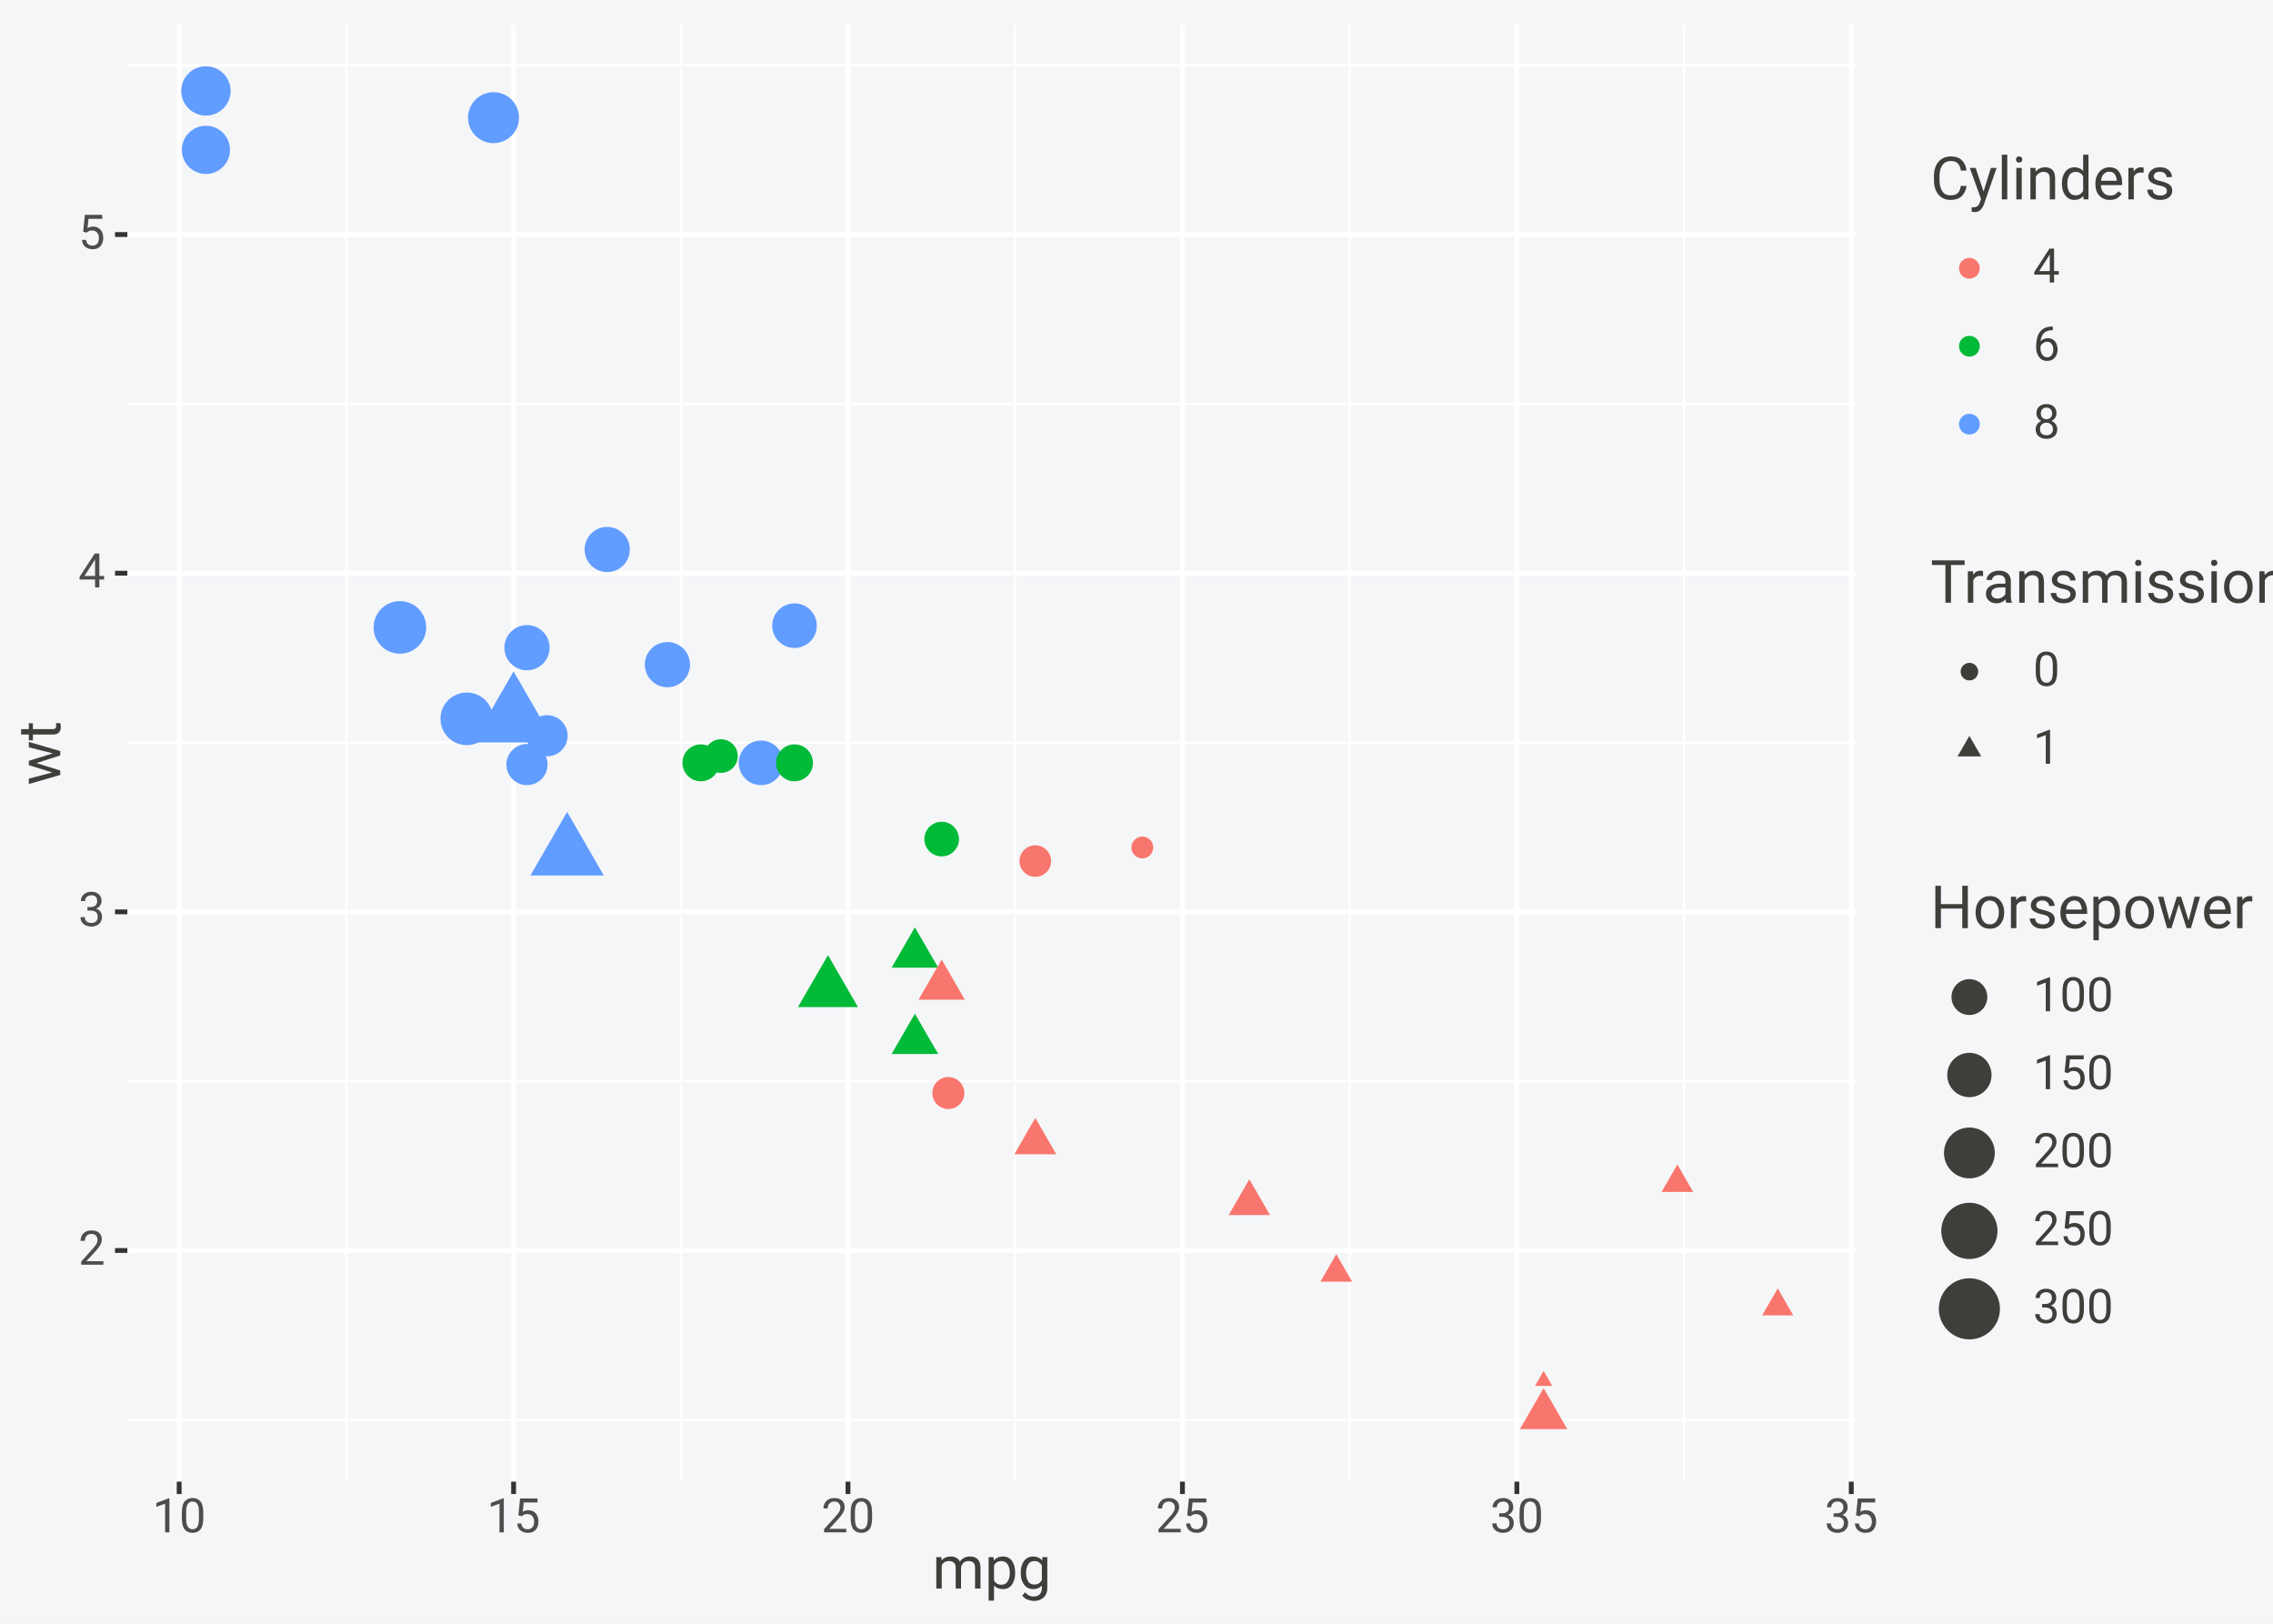
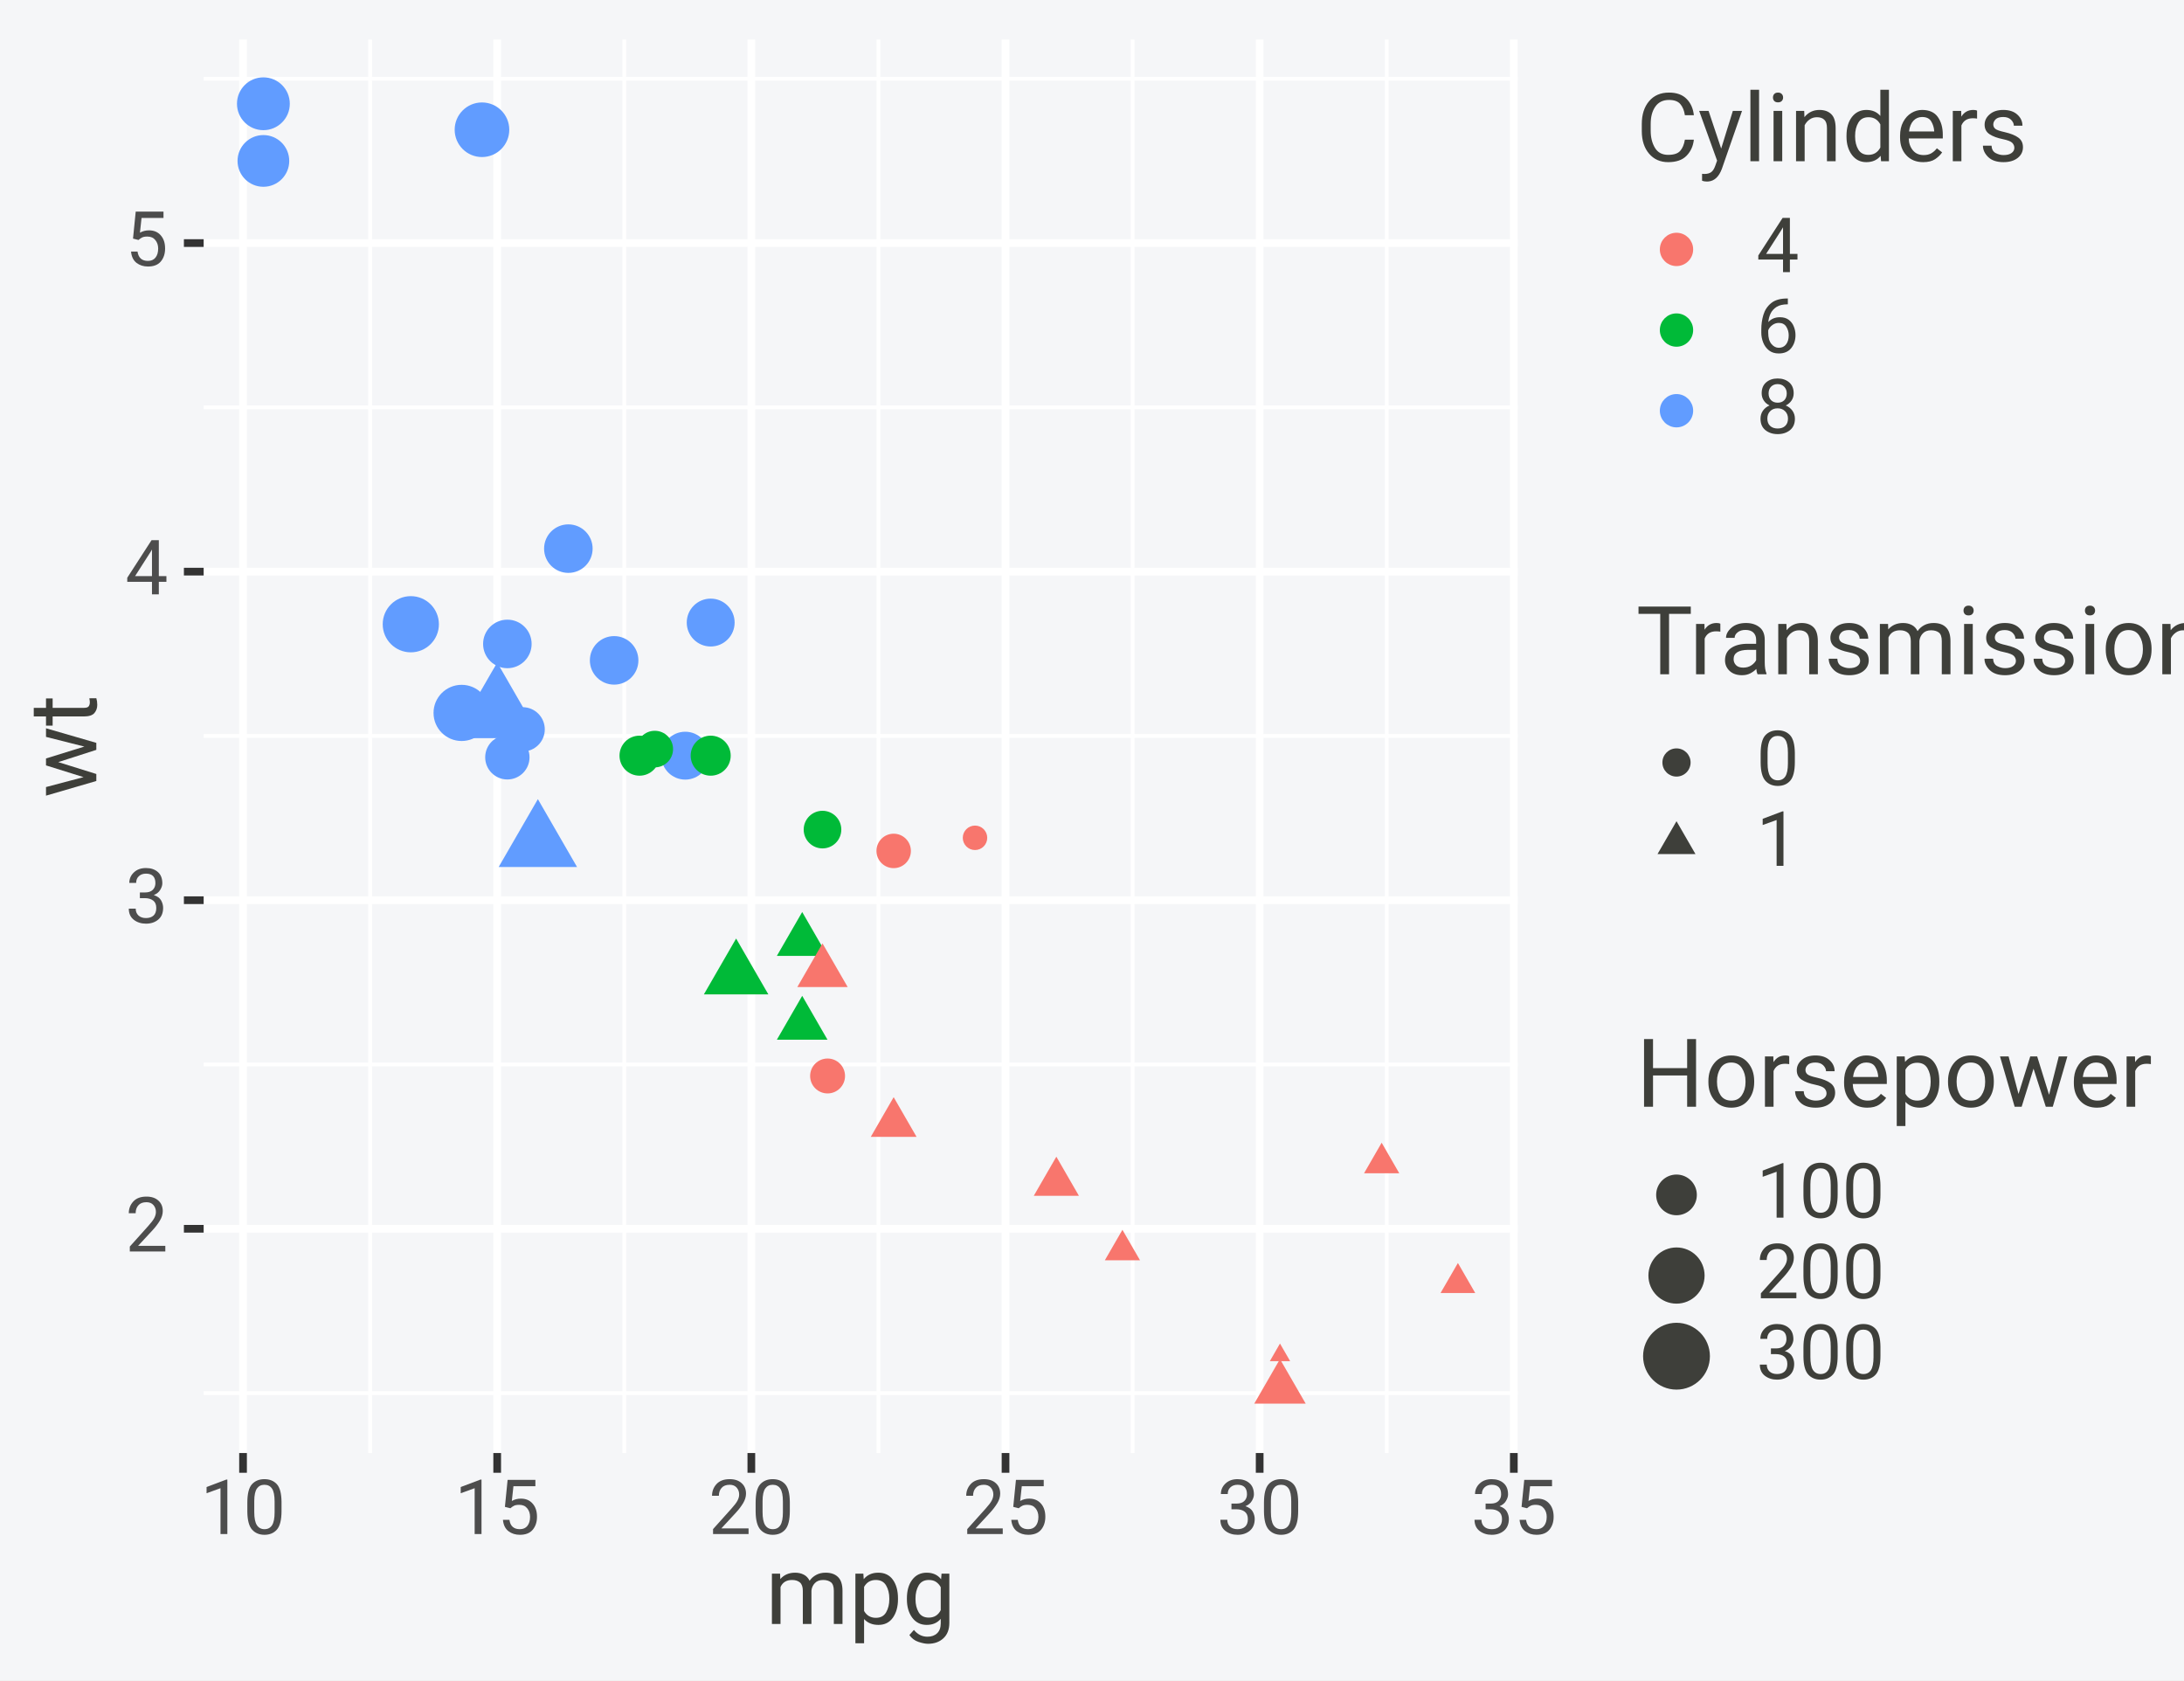
- <svg xmlns="http://www.w3.org/2000/svg" width="504.00pt" height="360.00pt" viewBox="0 0 504.00 360.00">
+ <svg xmlns="http://www.w3.org/2000/svg" width="468.00pt" height="360.00pt" viewBox="0 0 468.00 360.00">
  <g class="svglite">
    <defs>
      <style type="text/css">
    /* theme-aware-processed */
    .svglite line, .svglite polyline, .svglite polygon, .svglite path, .svglite circle {
      fill: none;
      stroke: #3E3F3A;
      stroke-linecap: round;
      stroke-linejoin: round;
      stroke-miterlimit: 10.00;
    }
    .svglite &gt; g &gt; rect {
      fill: none;
      stroke: #3E3F3A;
      stroke-linecap: round;
      stroke-linejoin: round;
      stroke-miterlimit: 10.00;
    }
    .svglite text {
      white-space: pre;
      fill: #3E3F3A;
    }
    .svglite g.glyphgroup path {
      fill: inherit;
      stroke: none;
    }
  </style>
    </defs>
    <rect width="100%" height="100%" style="stroke: none; fill: #F5F6F8;" />
    <defs>
-       <clipPath id="cpMC4wMHw1MDQuMDB8MC4wMHwzNjAuMDA=">
-         <rect x="0.00" y="0.00" width="504.00" height="360.00" />
+       <clipPath id="cpMC4wMHw0NjguMDB8MC4wMHwzNjAuMDA=">
+         <rect x="0.00" y="0.00" width="468.00" height="360.00" />
      </clipPath>
    </defs>
-     <g clip-path="url(#cpMC4wMHw1MDQuMDB8MC4wMHwzNjAuMDA=)">
-       <rect x="0" y="0.00" width="504.00" height="360.00" style="stroke-width: 1.07; stroke: none;" />
+     <g clip-path="url(#cpMC4wMHw0NjguMDB8MC4wMHwzNjAuMDA=)">
+       <rect x="0.00" y="0.00" width="468.00" height="360.00" style="stroke-width: 1.65; stroke: none;" />
    </g>
    <defs>
-       <clipPath id="cpMjguMjR8NDExLjYwfDUuNDh8MzI4LjUw">
-         <rect x="28.24" y="5.48" width="383.37" height="323.02" />
+       <clipPath id="cpNDMuNjR8MzI1LjIxfDguNDd8MzExLjMz">
+         <rect x="43.64" y="8.47" width="281.57" height="302.86" />
      </clipPath>
    </defs>
-     <g clip-path="url(#cpMjguMjR8NDExLjYwfDUuNDh8MzI4LjUw)">
-       <rect x="28.24" y="5.48" width="383.37" height="323.02" style="stroke-width: 1.07; stroke: none;" />
-       <polyline points="28.24,314.80 411.60,314.80 " style="stroke-width: 0.53; stroke: #FFFFFF; stroke-linecap: butt;" />
-       <polyline points="28.24,239.71 411.60,239.71 " style="stroke-width: 0.53; stroke: #FFFFFF; stroke-linecap: butt;" />
-       <polyline points="28.24,164.63 411.60,164.63 " style="stroke-width: 0.53; stroke: #FFFFFF; stroke-linecap: butt;" />
-       <polyline points="28.24,89.54 411.60,89.54 " style="stroke-width: 0.53; stroke: #FFFFFF; stroke-linecap: butt;" />
-       <polyline points="28.24,14.46 411.60,14.46 " style="stroke-width: 0.53; stroke: #FFFFFF; stroke-linecap: butt;" />
-       <polyline points="76.81,328.50 76.81,5.48 " style="stroke-width: 0.53; stroke: #FFFFFF; stroke-linecap: butt;" />
-       <polyline points="150.96,328.50 150.96,5.48 " style="stroke-width: 0.53; stroke: #FFFFFF; stroke-linecap: butt;" />
-       <polyline points="225.11,328.50 225.11,5.48 " style="stroke-width: 0.53; stroke: #FFFFFF; stroke-linecap: butt;" />
-       <polyline points="299.26,328.50 299.26,5.48 " style="stroke-width: 0.53; stroke: #FFFFFF; stroke-linecap: butt;" />
-       <polyline points="373.41,328.50 373.41,5.48 " style="stroke-width: 0.53; stroke: #FFFFFF; stroke-linecap: butt;" />
-       <polyline points="28.24,277.25 411.60,277.25 " style="stroke-width: 1.07; stroke: #FFFFFF; stroke-linecap: butt;" />
-       <polyline points="28.24,202.17 411.60,202.17 " style="stroke-width: 1.07; stroke: #FFFFFF; stroke-linecap: butt;" />
-       <polyline points="28.24,127.08 411.60,127.08 " style="stroke-width: 1.07; stroke: #FFFFFF; stroke-linecap: butt;" />
-       <polyline points="28.24,52.00 411.60,52.00 " style="stroke-width: 1.07; stroke: #FFFFFF; stroke-linecap: butt;" />
-       <polyline points="39.73,328.50 39.73,5.48 " style="stroke-width: 1.07; stroke: #FFFFFF; stroke-linecap: butt;" />
-       <polyline points="113.88,328.50 113.88,5.48 " style="stroke-width: 1.07; stroke: #FFFFFF; stroke-linecap: butt;" />
-       <polyline points="188.03,328.50 188.03,5.48 " style="stroke-width: 1.07; stroke: #FFFFFF; stroke-linecap: butt;" />
-       <polyline points="262.19,328.50 262.19,5.48 " style="stroke-width: 1.07; stroke: #FFFFFF; stroke-linecap: butt;" />
-       <polyline points="336.34,328.50 336.34,5.48 " style="stroke-width: 1.07; stroke: #FFFFFF; stroke-linecap: butt;" />
-       <polyline points="410.49,328.50 410.49,5.48 " style="stroke-width: 1.07; stroke: #FFFFFF; stroke-linecap: butt;" />
-       <polygon points="202.86,224.74 208.03,233.68 197.70,233.68 " style="stroke-width: 0.71; stroke: none; fill: #00BA38;" />
-       <polygon points="202.86,205.59 208.03,214.54 197.70,214.54 " style="stroke-width: 0.71; stroke: none; fill: #00BA38;" />
-       <polygon points="229.56,247.86 234.21,255.91 224.91,255.91 " style="stroke-width: 0.71; stroke: none; fill: #F8766D;" />
-       <circle cx="208.80" cy="186.03" r="3.84" style="stroke-width: 0.71; stroke: none; fill: #00BA38;" />
-       <circle cx="168.75" cy="169.13" r="4.94" style="stroke-width: 0.71; stroke: none; fill: #619CFF;" />
-       <circle cx="159.86" cy="167.63" r="3.73" style="stroke-width: 0.71; stroke: none; fill: #00BA38;" />
-       <circle cx="103.50" cy="159.37" r="5.83" style="stroke-width: 0.71; stroke: none; fill: #619CFF;" />
-       <circle cx="253.29" cy="187.90" r="2.42" style="stroke-width: 0.71; stroke: none; fill: #F8766D;" />
-       <circle cx="229.56" cy="190.91" r="3.50" style="stroke-width: 0.71; stroke: none; fill: #F8766D;" />
-       <circle cx="176.17" cy="169.13" r="4.09" style="stroke-width: 0.71; stroke: none; fill: #00BA38;" />
-       <circle cx="155.41" cy="169.13" r="4.09" style="stroke-width: 0.71; stroke: none; fill: #00BA38;" />
-       <circle cx="134.64" cy="121.83" r="5.01" style="stroke-width: 0.71; stroke: none; fill: #619CFF;" />
-       <circle cx="147.99" cy="147.36" r="5.01" style="stroke-width: 0.71; stroke: none; fill: #619CFF;" />
-       <circle cx="116.85" cy="143.60" r="5.01" style="stroke-width: 0.71; stroke: none; fill: #619CFF;" />
-       <circle cx="45.66" cy="33.23" r="5.34" style="stroke-width: 0.71; stroke: none; fill: #619CFF;" />
-       <circle cx="45.66" cy="20.16" r="5.47" style="stroke-width: 0.71; stroke: none; fill: #619CFF;" />
-       <circle cx="109.43" cy="26.09" r="5.65" style="stroke-width: 0.71; stroke: none; fill: #619CFF;" />
-       <polygon points="371.93,258.18 375.44,264.27 368.42,264.27 " style="stroke-width: 0.71; stroke: none; fill: #F8766D;" />
-       <polygon points="342.27,303.95 344.18,307.27 340.36,307.27 " style="stroke-width: 0.71; stroke: none; fill: #F8766D;" />
-       <polygon points="394.18,285.65 397.63,291.64 390.72,291.64 " style="stroke-width: 0.71; stroke: none; fill: #F8766D;" />
-       <circle cx="210.28" cy="242.34" r="3.55" style="stroke-width: 0.71; stroke: none; fill: #F8766D;" />
-       <circle cx="121.30" cy="163.12" r="4.56" style="stroke-width: 0.71; stroke: none; fill: #619CFF;" />
-       <circle cx="116.85" cy="169.51" r="4.56" style="stroke-width: 0.71; stroke: none; fill: #619CFF;" />
-       <circle cx="88.67" cy="139.10" r="5.83" style="stroke-width: 0.71; stroke: none; fill: #619CFF;" />
-       <circle cx="176.17" cy="138.72" r="4.94" style="stroke-width: 0.71; stroke: none; fill: #619CFF;" />
-       <polygon points="296.30,278.08 299.81,284.16 292.78,284.16 " style="stroke-width: 0.71; stroke: none; fill: #F8766D;" />
-       <polygon points="277.02,261.45 281.60,269.39 272.44,269.39 " style="stroke-width: 0.71; stroke: none; fill: #F8766D;" />
-       <polygon points="342.27,307.76 347.52,316.85 337.02,316.85 " style="stroke-width: 0.71; stroke: none; fill: #F8766D;" />
-       <polygon points="125.75,180.01 133.88,194.10 117.61,194.10 " style="stroke-width: 0.71; stroke: none; fill: #619CFF;" />
-       <polygon points="183.59,211.76 190.24,223.28 176.93,223.28 " style="stroke-width: 0.71; stroke: none; fill: #00BA38;" />
-       <polygon points="113.88,148.86 122.98,164.62 104.78,164.62 " style="stroke-width: 0.71; stroke: none; fill: #619CFF;" />
-       <polygon points="208.80,212.75 213.94,221.65 203.66,221.65 " style="stroke-width: 0.71; stroke: none; fill: #F8766D;" />
+     <g clip-path="url(#cpNDMuNjR8MzI1LjIxfDguNDd8MzExLjMz)">
+       <rect x="43.64" y="8.47" width="281.57" height="302.86" style="stroke-width: 1.65; stroke: none;" />
+       <polyline points="43.64,298.48 325.21,298.48 " style="stroke-width: 0.82; stroke: #FFFFFF; stroke-linecap: butt;" />
+       <polyline points="43.64,228.08 325.21,228.08 " style="stroke-width: 0.82; stroke: #FFFFFF; stroke-linecap: butt;" />
+       <polyline points="43.64,157.68 325.21,157.68 " style="stroke-width: 0.82; stroke: #FFFFFF; stroke-linecap: butt;" />
+       <polyline points="43.64,87.28 325.21,87.28 " style="stroke-width: 0.82; stroke: #FFFFFF; stroke-linecap: butt;" />
+       <polyline points="43.64,16.88 325.21,16.88 " style="stroke-width: 0.82; stroke: #FFFFFF; stroke-linecap: butt;" />
+       <polyline points="79.31,311.33 79.31,8.47 " style="stroke-width: 0.82; stroke: #FFFFFF; stroke-linecap: butt;" />
+       <polyline points="133.77,311.33 133.77,8.47 " style="stroke-width: 0.82; stroke: #FFFFFF; stroke-linecap: butt;" />
+       <polyline points="188.24,311.33 188.24,8.47 " style="stroke-width: 0.82; stroke: #FFFFFF; stroke-linecap: butt;" />
+       <polyline points="242.70,311.33 242.70,8.47 " style="stroke-width: 0.82; stroke: #FFFFFF; stroke-linecap: butt;" />
+       <polyline points="297.16,311.33 297.16,8.47 " style="stroke-width: 0.82; stroke: #FFFFFF; stroke-linecap: butt;" />
+       <polyline points="43.64,263.28 325.21,263.28 " style="stroke-width: 1.65; stroke: #FFFFFF; stroke-linecap: butt;" />
+       <polyline points="43.64,192.88 325.21,192.88 " style="stroke-width: 1.65; stroke: #FFFFFF; stroke-linecap: butt;" />
+       <polyline points="43.64,122.48 325.21,122.48 " style="stroke-width: 1.65; stroke: #FFFFFF; stroke-linecap: butt;" />
+       <polyline points="43.64,52.08 325.21,52.08 " style="stroke-width: 1.65; stroke: #FFFFFF; stroke-linecap: butt;" />
+       <polyline points="52.08,311.33 52.08,8.47 " style="stroke-width: 1.65; stroke: #FFFFFF; stroke-linecap: butt;" />
+       <polyline points="106.54,311.33 106.54,8.47 " style="stroke-width: 1.65; stroke: #FFFFFF; stroke-linecap: butt;" />
+       <polyline points="161.00,311.33 161.00,8.47 " style="stroke-width: 1.65; stroke: #FFFFFF; stroke-linecap: butt;" />
+       <polyline points="215.47,311.33 215.47,8.47 " style="stroke-width: 1.65; stroke: #FFFFFF; stroke-linecap: butt;" />
+       <polyline points="269.93,311.33 269.93,8.47 " style="stroke-width: 1.65; stroke: #FFFFFF; stroke-linecap: butt;" />
+       <polyline points="324.39,311.33 324.39,8.47 " style="stroke-width: 1.65; stroke: #FFFFFF; stroke-linecap: butt;" />
+       <polygon points="171.90,213.37 177.32,222.77 166.47,222.77 " style="stroke-width: 1.10; stroke: none; fill: #00BA38;" />
+       <polygon points="171.90,195.41 177.32,204.81 166.47,204.81 " style="stroke-width: 1.10; stroke: none; fill: #00BA38;" />
+       <polygon points="191.50,235.08 196.41,243.59 186.59,243.59 " style="stroke-width: 1.10; stroke: none; fill: #F8766D;" />
+       <circle cx="176.25" cy="177.75" r="4.03" style="stroke-width: 1.10; stroke: none; fill: #00BA38;" />
+       <circle cx="146.84" cy="161.91" r="5.13" style="stroke-width: 1.10; stroke: none; fill: #619CFF;" />
+       <circle cx="140.31" cy="160.50" r="3.92" style="stroke-width: 1.10; stroke: none; fill: #00BA38;" />
+       <circle cx="98.92" cy="152.75" r="6.02" style="stroke-width: 1.10; stroke: none; fill: #619CFF;" />
+       <circle cx="208.93" cy="179.51" r="2.62" style="stroke-width: 1.10; stroke: none; fill: #F8766D;" />
+       <circle cx="191.50" cy="182.32" r="3.69" style="stroke-width: 1.10; stroke: none; fill: #F8766D;" />
+       <circle cx="152.29" cy="161.91" r="4.29" style="stroke-width: 1.10; stroke: none; fill: #00BA38;" />
+       <circle cx="137.04" cy="161.91" r="4.29" style="stroke-width: 1.10; stroke: none; fill: #00BA38;" />
+       <circle cx="121.79" cy="117.55" r="5.20" style="stroke-width: 1.10; stroke: none; fill: #619CFF;" />
+       <circle cx="131.60" cy="141.49" r="5.20" style="stroke-width: 1.10; stroke: none; fill: #619CFF;" />
+       <circle cx="108.72" cy="137.97" r="5.20" style="stroke-width: 1.10; stroke: none; fill: #619CFF;" />
+       <circle cx="56.44" cy="34.48" r="5.54" style="stroke-width: 1.10; stroke: none; fill: #619CFF;" />
+       <circle cx="56.44" cy="22.23" r="5.66" style="stroke-width: 1.10; stroke: none; fill: #619CFF;" />
+       <circle cx="103.28" cy="27.80" r="5.85" style="stroke-width: 1.10; stroke: none; fill: #619CFF;" />
+       <polygon points="296.07,244.84 299.84,251.38 292.30,251.38 " style="stroke-width: 1.10; stroke: none; fill: #F8766D;" />
+       <polygon points="274.28,287.87 276.46,291.64 272.11,291.64 " style="stroke-width: 1.10; stroke: none; fill: #F8766D;" />
+       <polygon points="312.41,270.61 316.12,277.04 308.69,277.04 " style="stroke-width: 1.10; stroke: none; fill: #F8766D;" />
+       <circle cx="177.34" cy="230.54" r="3.74" style="stroke-width: 1.10; stroke: none; fill: #F8766D;" />
+       <circle cx="111.99" cy="156.27" r="4.75" style="stroke-width: 1.10; stroke: none; fill: #619CFF;" />
+       <circle cx="108.72" cy="162.26" r="4.75" style="stroke-width: 1.10; stroke: none; fill: #619CFF;" />
+       <circle cx="88.03" cy="133.75" r="6.02" style="stroke-width: 1.10; stroke: none; fill: #619CFF;" />
+       <circle cx="152.29" cy="133.39" r="5.13" style="stroke-width: 1.10; stroke: none; fill: #619CFF;" />
+       <polygon points="240.52,263.50 244.29,270.03 236.75,270.03 " style="stroke-width: 1.10; stroke: none; fill: #F8766D;" />
+       <polygon points="226.36,247.83 231.20,256.22 221.52,256.22 " style="stroke-width: 1.10; stroke: none; fill: #F8766D;" />
+       <polygon points="274.28,291.20 279.79,300.74 268.77,300.74 " style="stroke-width: 1.10; stroke: none; fill: #F8766D;" />
+       <polygon points="115.26,171.22 123.65,185.76 106.86,185.76 " style="stroke-width: 1.10; stroke: none; fill: #619CFF;" />
+       <polygon points="157.74,201.09 164.65,213.06 150.83,213.06 " style="stroke-width: 1.10; stroke: none; fill: #00BA38;" />
+       <polygon points="106.54,141.95 115.90,158.16 97.18,158.16 " style="stroke-width: 1.10; stroke: none; fill: #619CFF;" />
+       <polygon points="176.25,202.13 181.65,211.49 170.85,211.49 " style="stroke-width: 1.10; stroke: none; fill: #F8766D;" />
    </g>
-     <g clip-path="url(#cpMC4wMHw1MDQuMDB8MC4wMHwzNjAuMDA=)">
-       <text x="23.31" y="280.40" text-anchor="end" style="font-size: 0.88em;fill: #4D4D4D; font-family: &quot;Roboto&quot;, -apple-system, BlinkMacSystemFont, &quot;Segoe UI&quot;, system-ui, sans-serif;">2</text>
-       <text x="23.31" y="205.32" text-anchor="end" style="font-size: 0.88em;fill: #4D4D4D; font-family: &quot;Roboto&quot;, -apple-system, BlinkMacSystemFont, &quot;Segoe UI&quot;, system-ui, sans-serif;">3</text>
-       <text x="23.31" y="130.23" text-anchor="end" style="font-size: 0.88em;fill: #4D4D4D; font-family: &quot;Roboto&quot;, -apple-system, BlinkMacSystemFont, &quot;Segoe UI&quot;, system-ui, sans-serif;">4</text>
-       <text x="23.31" y="55.15" text-anchor="end" style="font-size: 0.88em;fill: #4D4D4D; font-family: &quot;Roboto&quot;, -apple-system, BlinkMacSystemFont, &quot;Segoe UI&quot;, system-ui, sans-serif;">5</text>
-       <polyline points="25.50,277.25 28.24,277.25 " style="stroke-width: 1.07; stroke: #333333; stroke-linecap: butt;" />
-       <polyline points="25.50,202.17 28.24,202.17 " style="stroke-width: 1.07; stroke: #333333; stroke-linecap: butt;" />
-       <polyline points="25.50,127.08 28.24,127.08 " style="stroke-width: 1.07; stroke: #333333; stroke-linecap: butt;" />
-       <polyline points="25.50,52.00 28.24,52.00 " style="stroke-width: 1.07; stroke: #333333; stroke-linecap: butt;" />
-       <polyline points="39.73,331.24 39.73,328.50 " style="stroke-width: 1.07; stroke: #333333; stroke-linecap: butt;" />
-       <polyline points="113.88,331.24 113.88,328.50 " style="stroke-width: 1.07; stroke: #333333; stroke-linecap: butt;" />
-       <polyline points="188.03,331.24 188.03,328.50 " style="stroke-width: 1.07; stroke: #333333; stroke-linecap: butt;" />
-       <polyline points="262.19,331.24 262.19,328.50 " style="stroke-width: 1.07; stroke: #333333; stroke-linecap: butt;" />
-       <polyline points="336.34,331.24 336.34,328.50 " style="stroke-width: 1.07; stroke: #333333; stroke-linecap: butt;" />
-       <polyline points="410.49,331.24 410.49,328.50 " style="stroke-width: 1.07; stroke: #333333; stroke-linecap: butt;" />
-       <text x="39.73" y="339.74" text-anchor="middle" style="font-size: 0.88em;fill: #4D4D4D; font-family: &quot;Roboto&quot;, -apple-system, BlinkMacSystemFont, &quot;Segoe UI&quot;, system-ui, sans-serif;">10</text>
-       <text x="113.88" y="339.74" text-anchor="middle" style="font-size: 0.88em;fill: #4D4D4D; font-family: &quot;Roboto&quot;, -apple-system, BlinkMacSystemFont, &quot;Segoe UI&quot;, system-ui, sans-serif;">15</text>
-       <text x="188.03" y="339.74" text-anchor="middle" style="font-size: 0.88em;fill: #4D4D4D; font-family: &quot;Roboto&quot;, -apple-system, BlinkMacSystemFont, &quot;Segoe UI&quot;, system-ui, sans-serif;">20</text>
-       <text x="262.19" y="339.74" text-anchor="middle" style="font-size: 0.88em;fill: #4D4D4D; font-family: &quot;Roboto&quot;, -apple-system, BlinkMacSystemFont, &quot;Segoe UI&quot;, system-ui, sans-serif;">25</text>
-       <text x="336.34" y="339.74" text-anchor="middle" style="font-size: 0.88em;fill: #4D4D4D; font-family: &quot;Roboto&quot;, -apple-system, BlinkMacSystemFont, &quot;Segoe UI&quot;, system-ui, sans-serif;">30</text>
-       <text x="410.49" y="339.74" text-anchor="middle" style="font-size: 0.88em;fill: #4D4D4D; font-family: &quot;Roboto&quot;, -apple-system, BlinkMacSystemFont, &quot;Segoe UI&quot;, system-ui, sans-serif;">35</text>
-       <text x="219.92" y="352.20" text-anchor="middle" style="font-size: 1.1em; font-family: &quot;Roboto&quot;, -apple-system, BlinkMacSystemFont, &quot;Segoe UI&quot;, system-ui, sans-serif;">mpg</text>
-       <text transform="translate(13.36,166.99) rotate(-90)" text-anchor="middle" style="font-size: 1.1em; font-family: &quot;Roboto&quot;, -apple-system, BlinkMacSystemFont, &quot;Segoe UI&quot;, system-ui, sans-serif;">wt</text>
-       <rect x="422.56" y="29.68" width="75.96" height="274.62" style="stroke-width: 0.75; stroke: none;" />
-       <rect x="422.56" y="29.68" width="56.80" height="78.47" style="stroke-width: 1.07; stroke: none;" />
-       <text x="428.04" y="44.20" style="font-size: 1.1em; font-family: &quot;Roboto&quot;, -apple-system, BlinkMacSystemFont, &quot;Segoe UI&quot;, system-ui, sans-serif;">Cylinders</text>
-       <rect x="428.04" y="50.84" width="17.28" height="17.28" style="stroke-width: 1.07; stroke: none;" />
-       <circle cx="436.68" cy="59.48" r="1.95" style="stroke-width: 0.71; stroke: #F8766D; fill: #F8766D;" />
-       <rect x="428.04" y="68.12" width="17.28" height="17.28" style="stroke-width: 1.07; stroke: none;" />
-       <circle cx="436.68" cy="76.76" r="1.95" style="stroke-width: 0.71; stroke: #00BA38; fill: #00BA38;" />
-       <rect x="428.04" y="85.40" width="17.28" height="17.28" style="stroke-width: 1.07; stroke: none;" />
-       <circle cx="436.68" cy="94.04" r="1.95" style="stroke-width: 0.71; stroke: #619CFF; fill: #619CFF;" />
-       <text x="450.80" y="62.63" style="font-size: 0.88em; font-family: &quot;Roboto&quot;, -apple-system, BlinkMacSystemFont, &quot;Segoe UI&quot;, system-ui, sans-serif;">4</text>
-       <text x="450.80" y="79.91" style="font-size: 0.88em; font-family: &quot;Roboto&quot;, -apple-system, BlinkMacSystemFont, &quot;Segoe UI&quot;, system-ui, sans-serif;">6</text>
-       <text x="450.80" y="97.19" style="font-size: 0.88em; font-family: &quot;Roboto&quot;, -apple-system, BlinkMacSystemFont, &quot;Segoe UI&quot;, system-ui, sans-serif;">8</text>
-       <rect x="422.56" y="119.11" width="75.96" height="61.19" style="stroke-width: 1.07; stroke: none;" />
-       <text x="428.04" y="133.63" style="font-size: 1.1em; font-family: &quot;Roboto&quot;, -apple-system, BlinkMacSystemFont, &quot;Segoe UI&quot;, system-ui, sans-serif;">Transmission</text>
-       <rect x="428.04" y="140.27" width="17.28" height="17.28" style="stroke-width: 1.07; stroke: none;" />
-       <circle class="theme-fill-fg" cx="436.68" cy="148.91" r="1.95" style="stroke-width: 0.71; stroke: none; fill: #3E3F3A;" />
-       <rect x="428.04" y="157.55" width="17.28" height="17.28" style="stroke-width: 1.07; stroke: none;" />
-       <polygon class="theme-fill-fg" points="436.68,163.15 439.31,167.71 434.05,167.71 " style="stroke-width: 0.71; stroke: none; fill: #3E3F3A;" />
-       <text x="450.80" y="152.06" style="font-size: 0.88em; font-family: &quot;Roboto&quot;, -apple-system, BlinkMacSystemFont, &quot;Segoe UI&quot;, system-ui, sans-serif;">0</text>
-       <text x="450.80" y="169.34" style="font-size: 0.88em; font-family: &quot;Roboto&quot;, -apple-system, BlinkMacSystemFont, &quot;Segoe UI&quot;, system-ui, sans-serif;">1</text>
-       <rect x="422.56" y="191.27" width="70.27" height="113.03" style="stroke-width: 1.07; stroke: none;" />
-       <text x="428.04" y="205.78" style="font-size: 1.1em; font-family: &quot;Roboto&quot;, -apple-system, BlinkMacSystemFont, &quot;Segoe UI&quot;, system-ui, sans-serif;">Horsepower</text>
-       <rect x="428.04" y="212.42" width="17.28" height="17.28" style="stroke-width: 1.07; stroke: none;" />
-       <circle class="theme-fill-fg" cx="436.68" cy="221.06" r="3.62" style="stroke-width: 0.71; fill: #3E3F3A;" />
-       <rect x="428.04" y="229.70" width="17.28" height="17.28" style="stroke-width: 1.07; stroke: none;" />
-       <circle class="theme-fill-fg" cx="436.68" cy="238.34" r="4.56" style="stroke-width: 0.71; fill: #3E3F3A;" />
-       <rect x="428.04" y="246.98" width="17.28" height="17.28" style="stroke-width: 1.07; stroke: none;" />
-       <circle class="theme-fill-fg" cx="436.68" cy="255.62" r="5.28" style="stroke-width: 0.71; fill: #3E3F3A;" />
-       <rect x="428.04" y="264.26" width="17.28" height="17.28" style="stroke-width: 1.07; stroke: none;" />
-       <circle class="theme-fill-fg" cx="436.68" cy="272.90" r="5.88" style="stroke-width: 0.71; fill: #3E3F3A;" />
-       <rect x="428.04" y="281.54" width="17.28" height="17.28" style="stroke-width: 1.07; stroke: none;" />
-       <circle class="theme-fill-fg" cx="436.68" cy="290.18" r="6.42" style="stroke-width: 0.71; fill: #3E3F3A;" />
-       <text x="450.80" y="224.21" style="font-size: 0.88em; font-family: &quot;Roboto&quot;, -apple-system, BlinkMacSystemFont, &quot;Segoe UI&quot;, system-ui, sans-serif;">100</text>
-       <text x="450.80" y="241.49" style="font-size: 0.88em; font-family: &quot;Roboto&quot;, -apple-system, BlinkMacSystemFont, &quot;Segoe UI&quot;, system-ui, sans-serif;">150</text>
-       <text x="450.80" y="258.77" style="font-size: 0.88em; font-family: &quot;Roboto&quot;, -apple-system, BlinkMacSystemFont, &quot;Segoe UI&quot;, system-ui, sans-serif;">200</text>
-       <text x="450.80" y="276.05" style="font-size: 0.88em; font-family: &quot;Roboto&quot;, -apple-system, BlinkMacSystemFont, &quot;Segoe UI&quot;, system-ui, sans-serif;">250</text>
-       <text x="450.80" y="293.33" style="font-size: 0.88em; font-family: &quot;Roboto&quot;, -apple-system, BlinkMacSystemFont, &quot;Segoe UI&quot;, system-ui, sans-serif;">300</text>
+     <g clip-path="url(#cpMC4wMHw0NjguMDB8MC4wMHwzNjAuMDA=)">
+       <text x="36.02" y="268.15" text-anchor="end" style="font-size: 1.36em;fill: #4D4D4D; font-family: &quot;Roboto&quot;, -apple-system, BlinkMacSystemFont, &quot;Segoe UI&quot;, system-ui, sans-serif;">2</text>
+       <text x="36.02" y="197.75" text-anchor="end" style="font-size: 1.36em;fill: #4D4D4D; font-family: &quot;Roboto&quot;, -apple-system, BlinkMacSystemFont, &quot;Segoe UI&quot;, system-ui, sans-serif;">3</text>
+       <text x="36.02" y="127.35" text-anchor="end" style="font-size: 1.36em;fill: #4D4D4D; font-family: &quot;Roboto&quot;, -apple-system, BlinkMacSystemFont, &quot;Segoe UI&quot;, system-ui, sans-serif;">4</text>
+       <text x="36.02" y="56.95" text-anchor="end" style="font-size: 1.36em;fill: #4D4D4D; font-family: &quot;Roboto&quot;, -apple-system, BlinkMacSystemFont, &quot;Segoe UI&quot;, system-ui, sans-serif;">5</text>
+       <polyline points="39.41,263.28 43.64,263.28 " style="stroke-width: 1.65; stroke: #333333; stroke-linecap: butt;" />
+       <polyline points="39.41,192.88 43.64,192.88 " style="stroke-width: 1.65; stroke: #333333; stroke-linecap: butt;" />
+       <polyline points="39.41,122.48 43.64,122.48 " style="stroke-width: 1.65; stroke: #333333; stroke-linecap: butt;" />
+       <polyline points="39.41,52.08 43.64,52.08 " style="stroke-width: 1.65; stroke: #333333; stroke-linecap: butt;" />
+       <polyline points="52.08,315.56 52.08,311.33 " style="stroke-width: 1.65; stroke: #333333; stroke-linecap: butt;" />
+       <polyline points="106.54,315.56 106.54,311.33 " style="stroke-width: 1.65; stroke: #333333; stroke-linecap: butt;" />
+       <polyline points="161.00,315.56 161.00,311.33 " style="stroke-width: 1.65; stroke: #333333; stroke-linecap: butt;" />
+       <polyline points="215.47,315.56 215.47,311.33 " style="stroke-width: 1.65; stroke: #333333; stroke-linecap: butt;" />
+       <polyline points="269.93,315.56 269.93,311.33 " style="stroke-width: 1.65; stroke: #333333; stroke-linecap: butt;" />
+       <polyline points="324.39,315.56 324.39,311.33 " style="stroke-width: 1.65; stroke: #333333; stroke-linecap: butt;" />
+       <text x="52.08" y="328.69" text-anchor="middle" style="font-size: 1.36em;fill: #4D4D4D; font-family: &quot;Roboto&quot;, -apple-system, BlinkMacSystemFont, &quot;Segoe UI&quot;, system-ui, sans-serif;">10</text>
+       <text x="106.54" y="328.69" text-anchor="middle" style="font-size: 1.36em;fill: #4D4D4D; font-family: &quot;Roboto&quot;, -apple-system, BlinkMacSystemFont, &quot;Segoe UI&quot;, system-ui, sans-serif;">15</text>
+       <text x="161.00" y="328.69" text-anchor="middle" style="font-size: 1.36em;fill: #4D4D4D; font-family: &quot;Roboto&quot;, -apple-system, BlinkMacSystemFont, &quot;Segoe UI&quot;, system-ui, sans-serif;">20</text>
+       <text x="215.47" y="328.69" text-anchor="middle" style="font-size: 1.36em;fill: #4D4D4D; font-family: &quot;Roboto&quot;, -apple-system, BlinkMacSystemFont, &quot;Segoe UI&quot;, system-ui, sans-serif;">25</text>
+       <text x="269.93" y="328.69" text-anchor="middle" style="font-size: 1.36em;fill: #4D4D4D; font-family: &quot;Roboto&quot;, -apple-system, BlinkMacSystemFont, &quot;Segoe UI&quot;, system-ui, sans-serif;">30</text>
+       <text x="324.39" y="328.69" text-anchor="middle" style="font-size: 1.36em;fill: #4D4D4D; font-family: &quot;Roboto&quot;, -apple-system, BlinkMacSystemFont, &quot;Segoe UI&quot;, system-ui, sans-serif;">35</text>
+       <text x="184.42" y="347.95" text-anchor="middle" style="font-size: 1.7em; font-family: &quot;Roboto&quot;, -apple-system, BlinkMacSystemFont, &quot;Segoe UI&quot;, system-ui, sans-serif;">mpg</text>
+       <text transform="translate(20.64,159.90) rotate(-90)" text-anchor="middle" style="font-size: 1.7em; font-family: &quot;Roboto&quot;, -apple-system, BlinkMacSystemFont, &quot;Segoe UI&quot;, system-ui, sans-serif;">wt</text>
+       <rect x="342.14" y="12.11" width="117.39" height="295.59" style="stroke-width: 0.75; stroke: none;" />
+       <rect x="342.14" y="12.11" width="87.80" height="93.00" style="stroke-width: 1.65; stroke: none;" />
+       <text x="350.61" y="34.54" style="font-size: 1.7em; font-family: &quot;Roboto&quot;, -apple-system, BlinkMacSystemFont, &quot;Segoe UI&quot;, system-ui, sans-serif;">Cylinders</text>
+       <rect x="350.61" y="44.80" width="17.28" height="17.28" style="stroke-width: 1.65; stroke: none;" />
+       <circle cx="359.25" cy="53.44" r="3.02" style="stroke-width: 1.10; stroke: #F8766D; fill: #F8766D;" />
+       <rect x="350.61" y="62.08" width="17.28" height="17.28" style="stroke-width: 1.65; stroke: none;" />
+       <circle cx="359.25" cy="70.72" r="3.02" style="stroke-width: 1.10; stroke: #00BA38; fill: #00BA38;" />
+       <rect x="350.61" y="79.36" width="17.28" height="17.28" style="stroke-width: 1.65; stroke: none;" />
+       <circle cx="359.25" cy="88.00" r="3.02" style="stroke-width: 1.10; stroke: #619CFF; fill: #619CFF;" />
+       <text x="376.36" y="58.30" style="font-size: 1.36em; font-family: &quot;Roboto&quot;, -apple-system, BlinkMacSystemFont, &quot;Segoe UI&quot;, system-ui, sans-serif;">4</text>
+       <text x="376.36" y="75.58" style="font-size: 1.36em; font-family: &quot;Roboto&quot;, -apple-system, BlinkMacSystemFont, &quot;Segoe UI&quot;, system-ui, sans-serif;">6</text>
+       <text x="376.36" y="92.86" style="font-size: 1.36em; font-family: &quot;Roboto&quot;, -apple-system, BlinkMacSystemFont, &quot;Segoe UI&quot;, system-ui, sans-serif;">8</text>
+       <rect x="342.14" y="122.04" width="117.39" height="75.72" style="stroke-width: 1.65; stroke: none;" />
+       <text x="350.61" y="144.47" style="font-size: 1.7em; font-family: &quot;Roboto&quot;, -apple-system, BlinkMacSystemFont, &quot;Segoe UI&quot;, system-ui, sans-serif;">Transmission</text>
+       <rect x="350.61" y="154.73" width="17.28" height="17.28" style="stroke-width: 1.65; stroke: none;" />
+       <circle class="theme-fill-fg" cx="359.25" cy="163.37" r="3.02" style="stroke-width: 1.10; stroke: none; fill: #3E3F3A;" />
+       <rect x="350.61" y="172.01" width="17.28" height="17.28" style="stroke-width: 1.65; stroke: none;" />
+       <polygon class="theme-fill-fg" points="359.25,175.95 363.32,183.00 355.18,183.00 " style="stroke-width: 1.10; stroke: none; fill: #3E3F3A;" />
+       <text x="376.36" y="168.24" style="font-size: 1.36em; font-family: &quot;Roboto&quot;, -apple-system, BlinkMacSystemFont, &quot;Segoe UI&quot;, system-ui, sans-serif;">0</text>
+       <text x="376.36" y="185.52" style="font-size: 1.36em; font-family: &quot;Roboto&quot;, -apple-system, BlinkMacSystemFont, &quot;Segoe UI&quot;, system-ui, sans-serif;">1</text>
+       <rect x="342.14" y="214.69" width="108.58" height="93.00" style="stroke-width: 1.65; stroke: none;" />
+       <text x="350.61" y="237.13" style="font-size: 1.7em; font-family: &quot;Roboto&quot;, -apple-system, BlinkMacSystemFont, &quot;Segoe UI&quot;, system-ui, sans-serif;">Horsepower</text>
+       <rect x="350.61" y="247.38" width="17.28" height="17.28" style="stroke-width: 1.65; stroke: none;" />
+       <circle class="theme-fill-fg" cx="359.25" cy="256.02" r="3.81" style="stroke-width: 1.10; fill: #3E3F3A;" />
+       <rect x="350.61" y="264.66" width="17.28" height="17.28" style="stroke-width: 1.65; stroke: none;" />
+       <circle class="theme-fill-fg" cx="359.25" cy="273.30" r="5.47" style="stroke-width: 1.10; fill: #3E3F3A;" />
+       <rect x="350.61" y="281.94" width="17.28" height="17.28" style="stroke-width: 1.65; stroke: none;" />
+       <circle class="theme-fill-fg" cx="359.25" cy="290.58" r="6.61" style="stroke-width: 1.10; fill: #3E3F3A;" />
+       <text x="376.36" y="260.89" style="font-size: 1.36em; font-family: &quot;Roboto&quot;, -apple-system, BlinkMacSystemFont, &quot;Segoe UI&quot;, system-ui, sans-serif;">100</text>
+       <text x="376.36" y="278.17" style="font-size: 1.36em; font-family: &quot;Roboto&quot;, -apple-system, BlinkMacSystemFont, &quot;Segoe UI&quot;, system-ui, sans-serif;">200</text>
+       <text x="376.36" y="295.45" style="font-size: 1.36em; font-family: &quot;Roboto&quot;, -apple-system, BlinkMacSystemFont, &quot;Segoe UI&quot;, system-ui, sans-serif;">300</text>
    </g>
  </g>
</svg>
